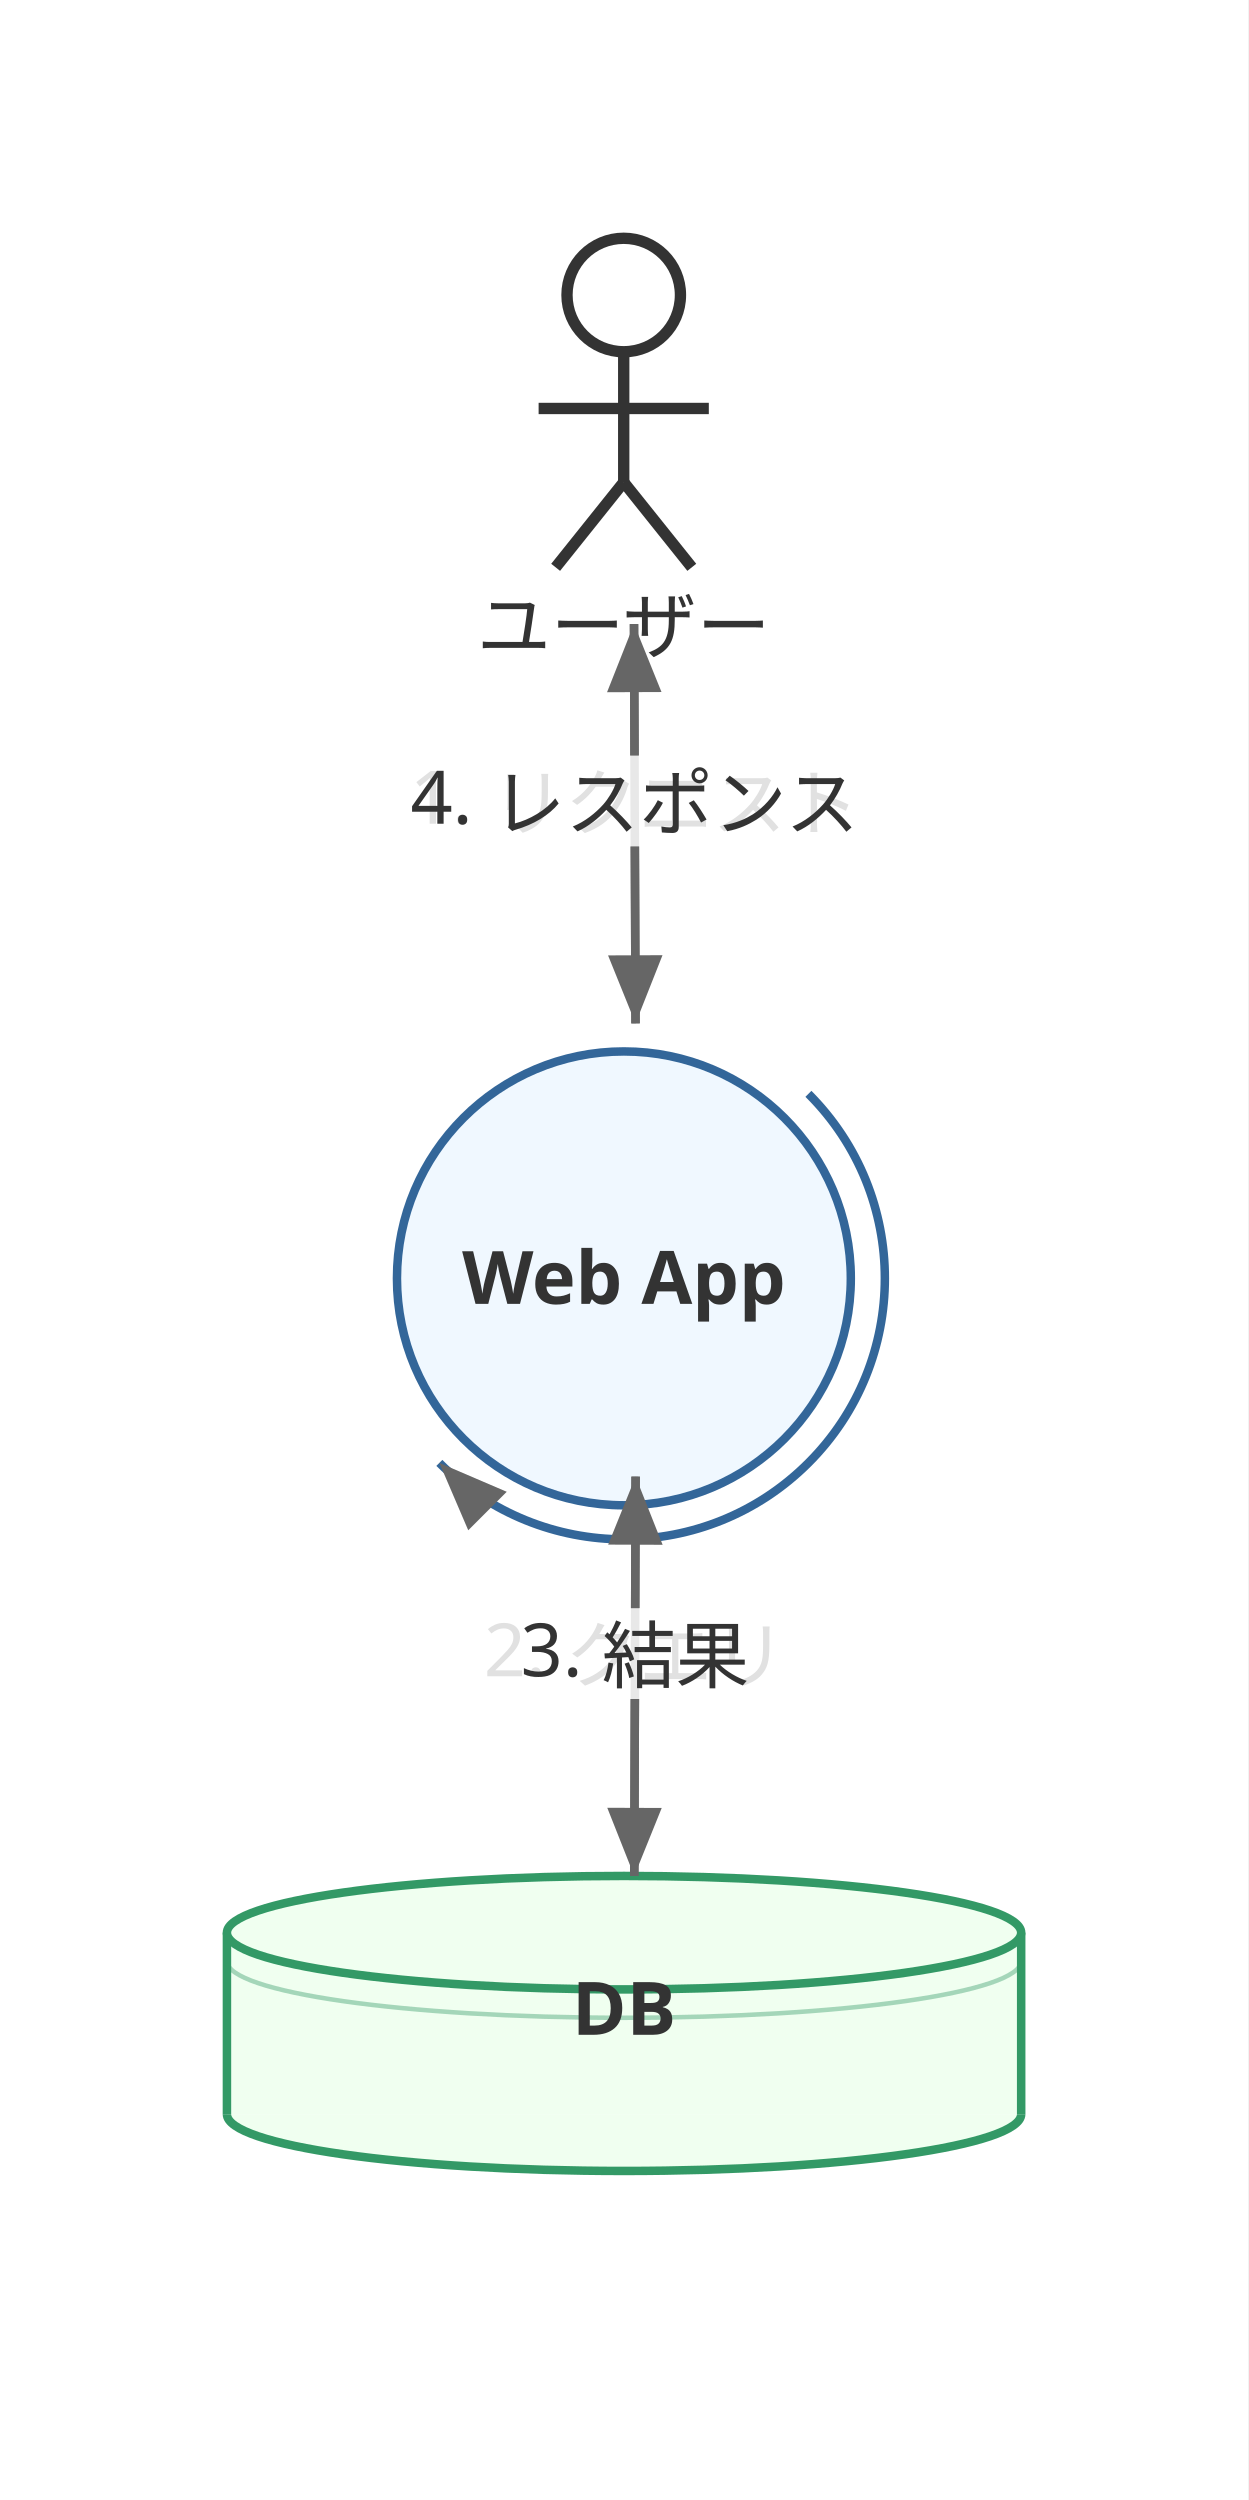
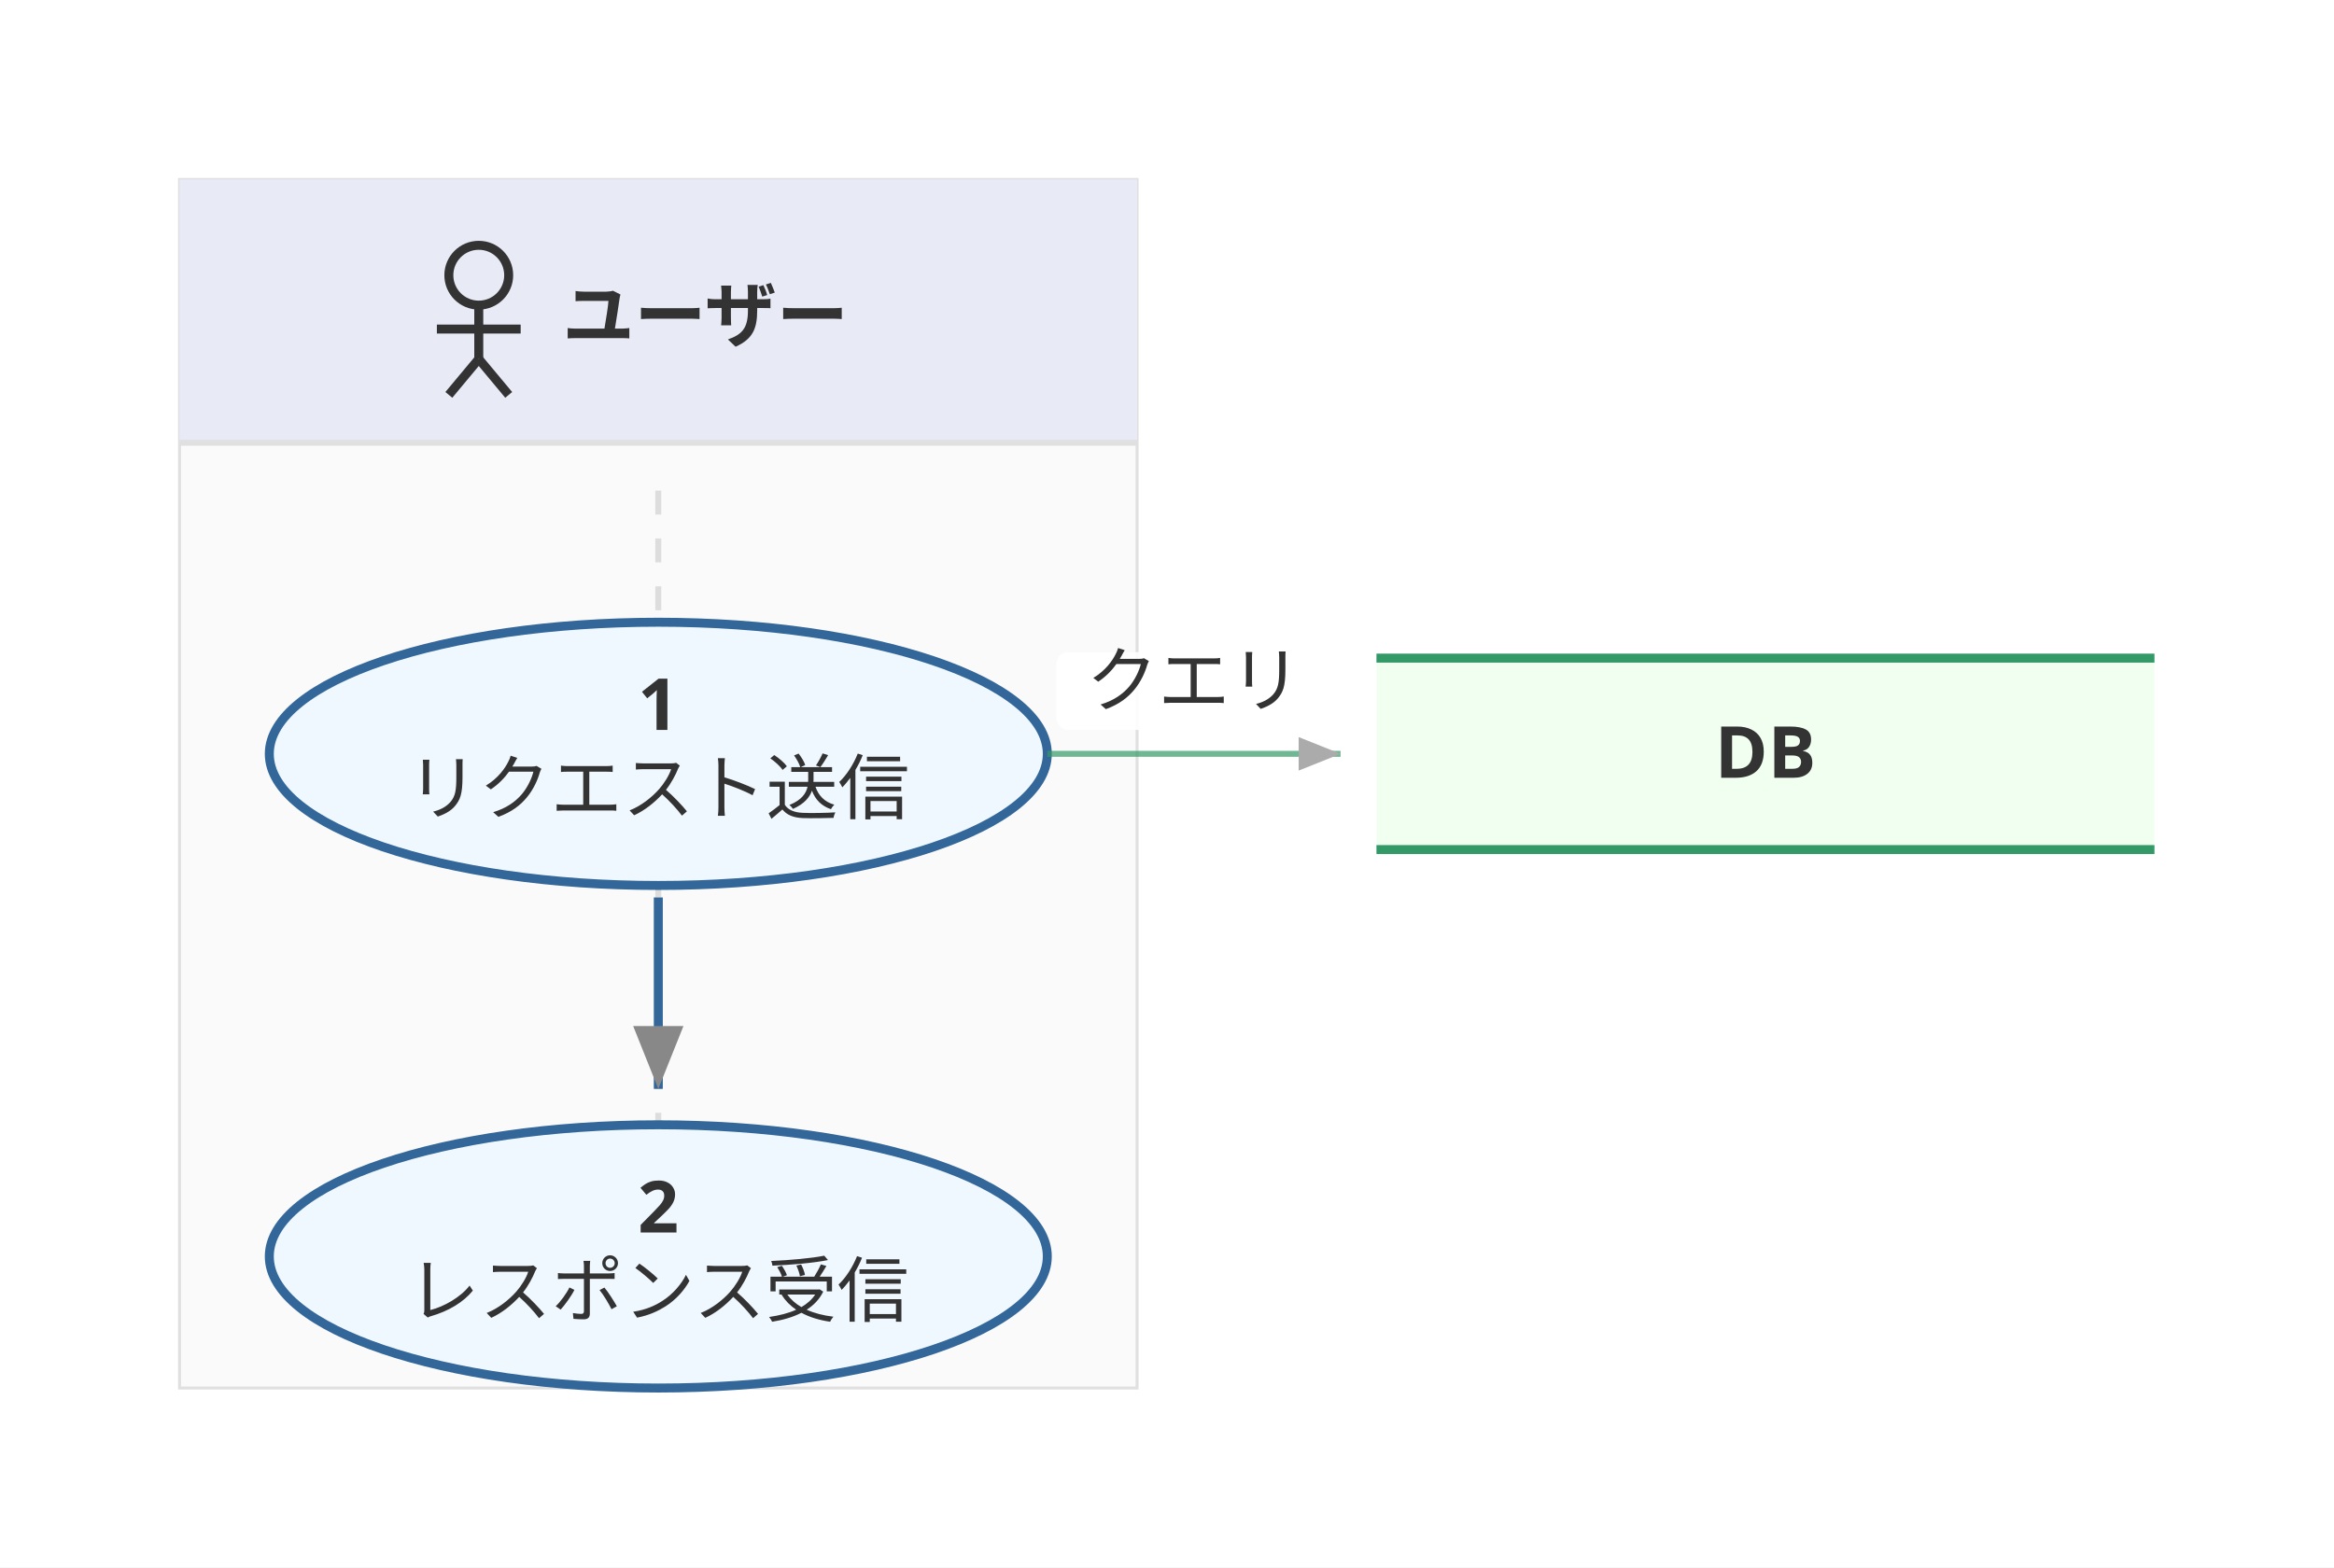
- <svg xmlns="http://www.w3.org/2000/svg" width="220" height="440.667" viewBox="0 0 220 440.667">
+ <svg xmlns="http://www.w3.org/2000/svg" width="390" height="262" viewBox="0 0 390 262">
  <rect width="100%" height="100%" fill="white" />
-   <style>text { font-family: sans-serif; font-size: 13px; fill: #333; }</style>
+   <style>text { font-family: sans-serif; font-size: 12px; fill: #333; }</style>
  <defs>
-     <marker id="arrow" viewBox="0 0 10 10" refX="10" refY="5" markerWidth="8" markerHeight="8" orient="auto">
-       <polygon points="0,1 10,5 0,9" fill="#666" />
+     <marker id="arrow" viewBox="0 0 10 10" refX="10" refY="5" markerWidth="7" markerHeight="7" orient="auto">
+       <polygon points="0,1 10,5 0,9" fill="#888" />
    </marker>
  </defs>
-   <circle cx="109.941" cy="52" r="10" fill="none" stroke="#333" stroke-width="2" />
-   <line x1="109.941" y1="62" x2="109.941" y2="85" stroke="#333" stroke-width="2" />
-   <line x1="94.941" y1="72" x2="124.941" y2="72" stroke="#333" stroke-width="2" />
-   <line x1="109.941" y1="85" x2="97.941" y2="100" stroke="#333" stroke-width="2" />
-   <line x1="109.941" y1="85" x2="121.941" y2="100" stroke="#333" stroke-width="2" />
-   <text x="109.941" y="115" text-anchor="middle">ユーザー</text>
-   <circle cx="109.971" cy="225.333" r="40" fill="#f0f8ff" stroke="#336699" stroke-width="1.5" />
-   <path d="M142.498,192.806 A46,46 0 1 1 77.444,257.86" fill="none" stroke="#336699" stroke-width="1.5" marker-end="url(#arrow)" />
-   <text x="109.971" y="229.833" text-anchor="middle" font-weight="bold">Web App</text>
-   <rect x="40" y="340.667" width="140" height="32" fill="#f0fff0" stroke="none" />
-   <line x1="40" y1="340.667" x2="40" y2="372.667" stroke="#339966" stroke-width="1.5" />
-   <line x1="180" y1="340.667" x2="180" y2="372.667" stroke="#339966" stroke-width="1.5" />
-   <ellipse cx="110" cy="340.667" rx="70" ry="10" fill="#f0fff0" stroke="#339966" stroke-width="1.5" />
-   <path d="M40,372.667 A70,10 0 0 0 180,372.667" fill="#f0fff0" stroke="#339966" stroke-width="1.5" />
-   <path d="M40,345.667 A70,10 0 0 0 180,345.667" fill="none" stroke="#339966" stroke-width="0.8" opacity="0.4" />
-   <text x="110" y="358.667" text-anchor="middle" font-weight="bold">DB</text>
-   <path d="M111.755,110 L112.024,180.386" fill="none" stroke="#666" stroke-width="1.5" marker-end="url(#arrow)" />
-   <rect x="61.889" y="133.193" width="100" height="16" rx="3" fill="white" opacity="0.85" />
-   <text x="111.889" y="145.193" text-anchor="middle" font-size="11" fill="#666">1. リクエスト</text>
-   <path d="M112.04,260.28 L111.799,330.667" fill="none" stroke="#666" stroke-width="1.5" marker-end="url(#arrow)" />
-   <rect x="75.92" y="283.473" width="72" height="16" rx="3" fill="white" opacity="0.85" />
-   <text x="111.92" y="295.473" text-anchor="middle" font-size="11" fill="#666">2. クエリ</text>
-   <path d="M111.799,330.667 L112.04,260.28" fill="none" stroke="#666" stroke-width="1.5" marker-end="url(#arrow)" />
-   <rect x="82.92" y="283.473" width="58" height="16" rx="3" fill="white" opacity="0.85" />
-   <text x="111.92" y="295.473" text-anchor="middle" font-size="11" fill="#666">3. 結果</text>
-   <path d="M112.024,180.386 L111.755,110" fill="none" stroke="#666" stroke-width="1.5" marker-end="url(#arrow)" />
-   <rect x="61.889" y="133.193" width="100" height="16" rx="3" fill="white" opacity="0.85" />
-   <text x="111.889" y="145.193" text-anchor="middle" font-size="11" fill="#666">4. レスポンス</text>
+   <rect x="30" y="30" width="160" height="202" fill="#fafafa" stroke="#e0e0e0" stroke-width="0.5" />
+   <rect x="30" y="30" width="160" height="44" fill="#e8eaf6" />
+   <line x1="30" y1="74" x2="190" y2="74" stroke="#e0e0e0" stroke-width="1" />
+   <circle cx="80" cy="46" r="5" fill="none" stroke="#333" stroke-width="1.5" />
+   <line x1="80" y1="51" x2="80" y2="60" stroke="#333" stroke-width="1.5" />
+   <line x1="73" y1="55" x2="87" y2="55" stroke="#333" stroke-width="1.5" />
+   <line x1="80" y1="60" x2="75" y2="66" stroke="#333" stroke-width="1.5" />
+   <line x1="80" y1="60" x2="85" y2="66" stroke="#333" stroke-width="1.5" />
+   <text x="94" y="57" font-weight="bold" fill="#333">ユーザー</text>
+   <line x1="110" y1="82" x2="110" y2="232" stroke="#ddd" stroke-width="1" stroke-dasharray="4,4" />
+   <rect x="230" y="110" width="130" height="32" fill="#f0fff0" stroke="none" />
+   <line x1="230" y1="110" x2="360" y2="110" stroke="#339966" stroke-width="1.5" />
+   <line x1="230" y1="142" x2="360" y2="142" stroke="#339966" stroke-width="1.5" />
+   <text x="295" y="130" text-anchor="middle" font-size="11" font-weight="bold" fill="#339966">DB</text>
+   <ellipse cx="110" cy="126" rx="65" ry="22" fill="#f0f8ff" stroke="#336699" stroke-width="1.5" />
+   <text x="110" y="122" text-anchor="middle" font-size="10" font-weight="bold" fill="#336699">1</text>
+   <text x="110" y="136" text-anchor="middle" font-size="10" fill="#336699">リクエスト送信</text>
+   <path d="M175,126 C189.7,126 209.3,126 224,126" fill="none" stroke="#339966" stroke-width="1" marker-end="url(#arrow)" opacity="0.7" />
+   <rect x="176.5" y="109" width="46" height="13" rx="2" fill="white" opacity="0.9" />
+   <text x="199.5" y="118" text-anchor="middle" font-size="9" fill="#339966">クエリ</text>
+   <ellipse cx="110" cy="210" rx="65" ry="22" fill="#f0f8ff" stroke="#336699" stroke-width="1.5" />
+   <text x="110" y="206" text-anchor="middle" font-size="10" font-weight="bold" fill="#336699">2</text>
+   <text x="110" y="220" text-anchor="middle" font-size="10" fill="#336699">レスポンス受信</text>
+   <line x1="110" y1="150" x2="110" y2="182" stroke="#336699" stroke-width="1.5" marker-end="url(#arrow)" />
</svg>
